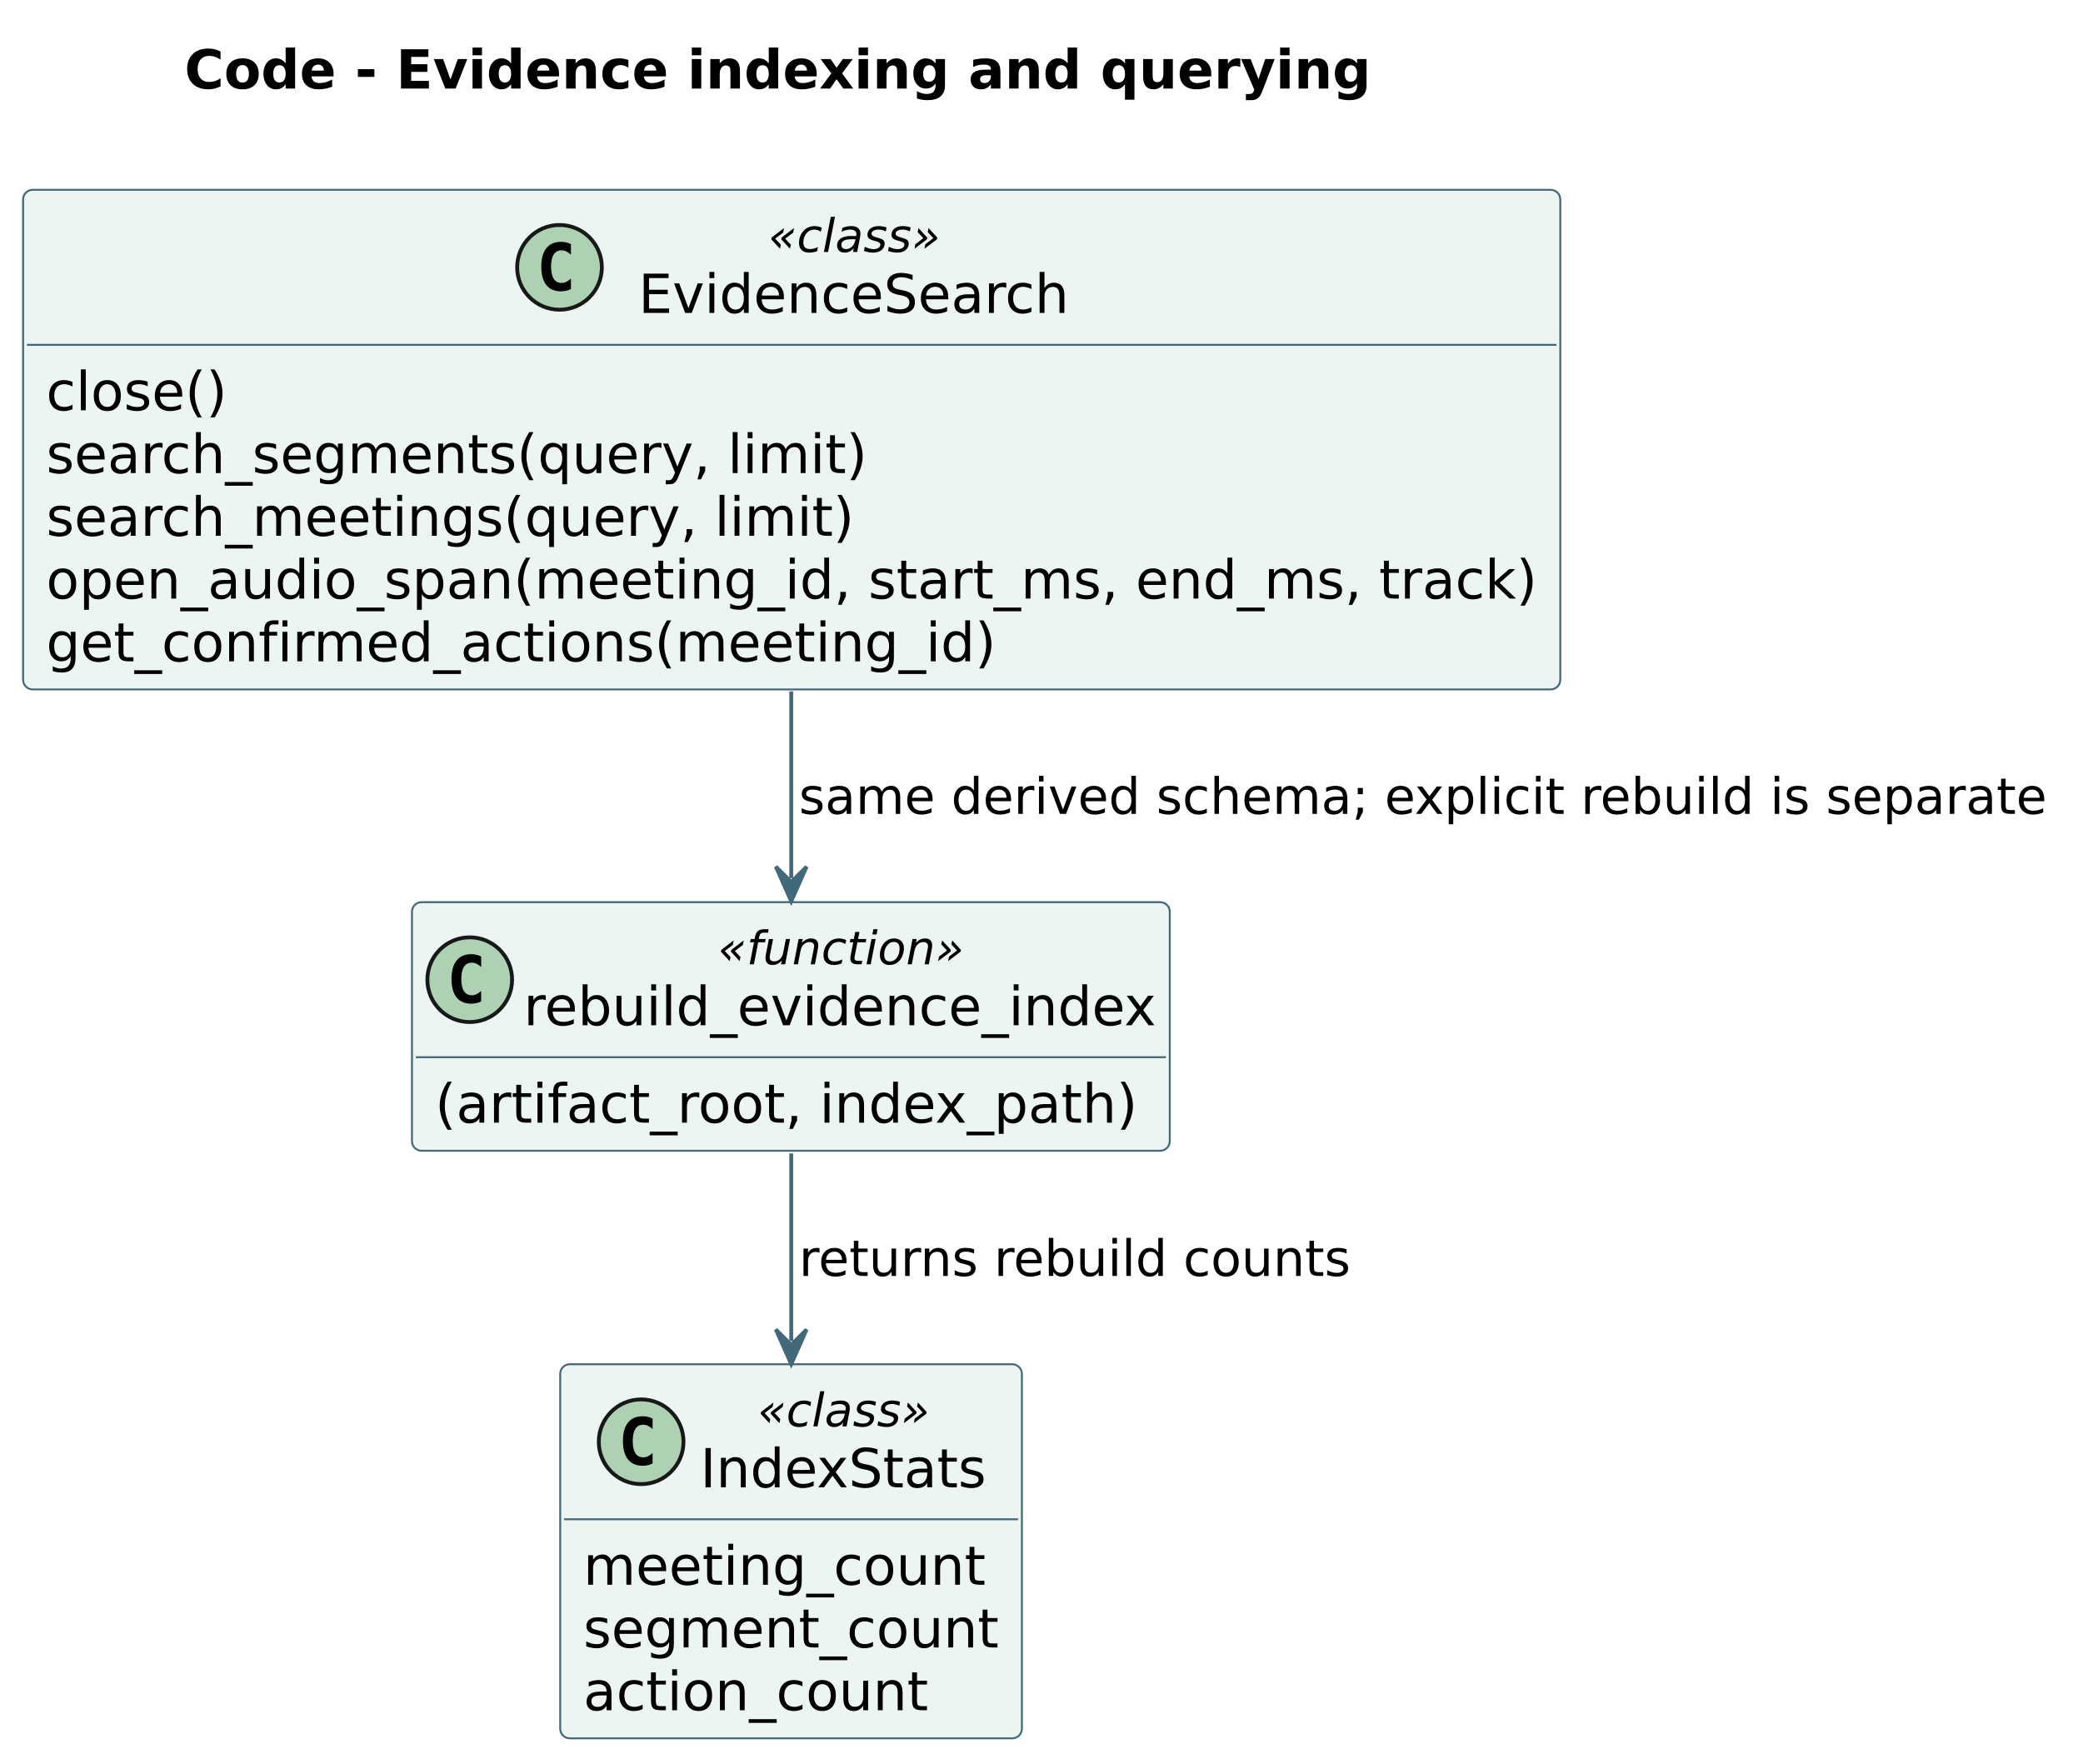
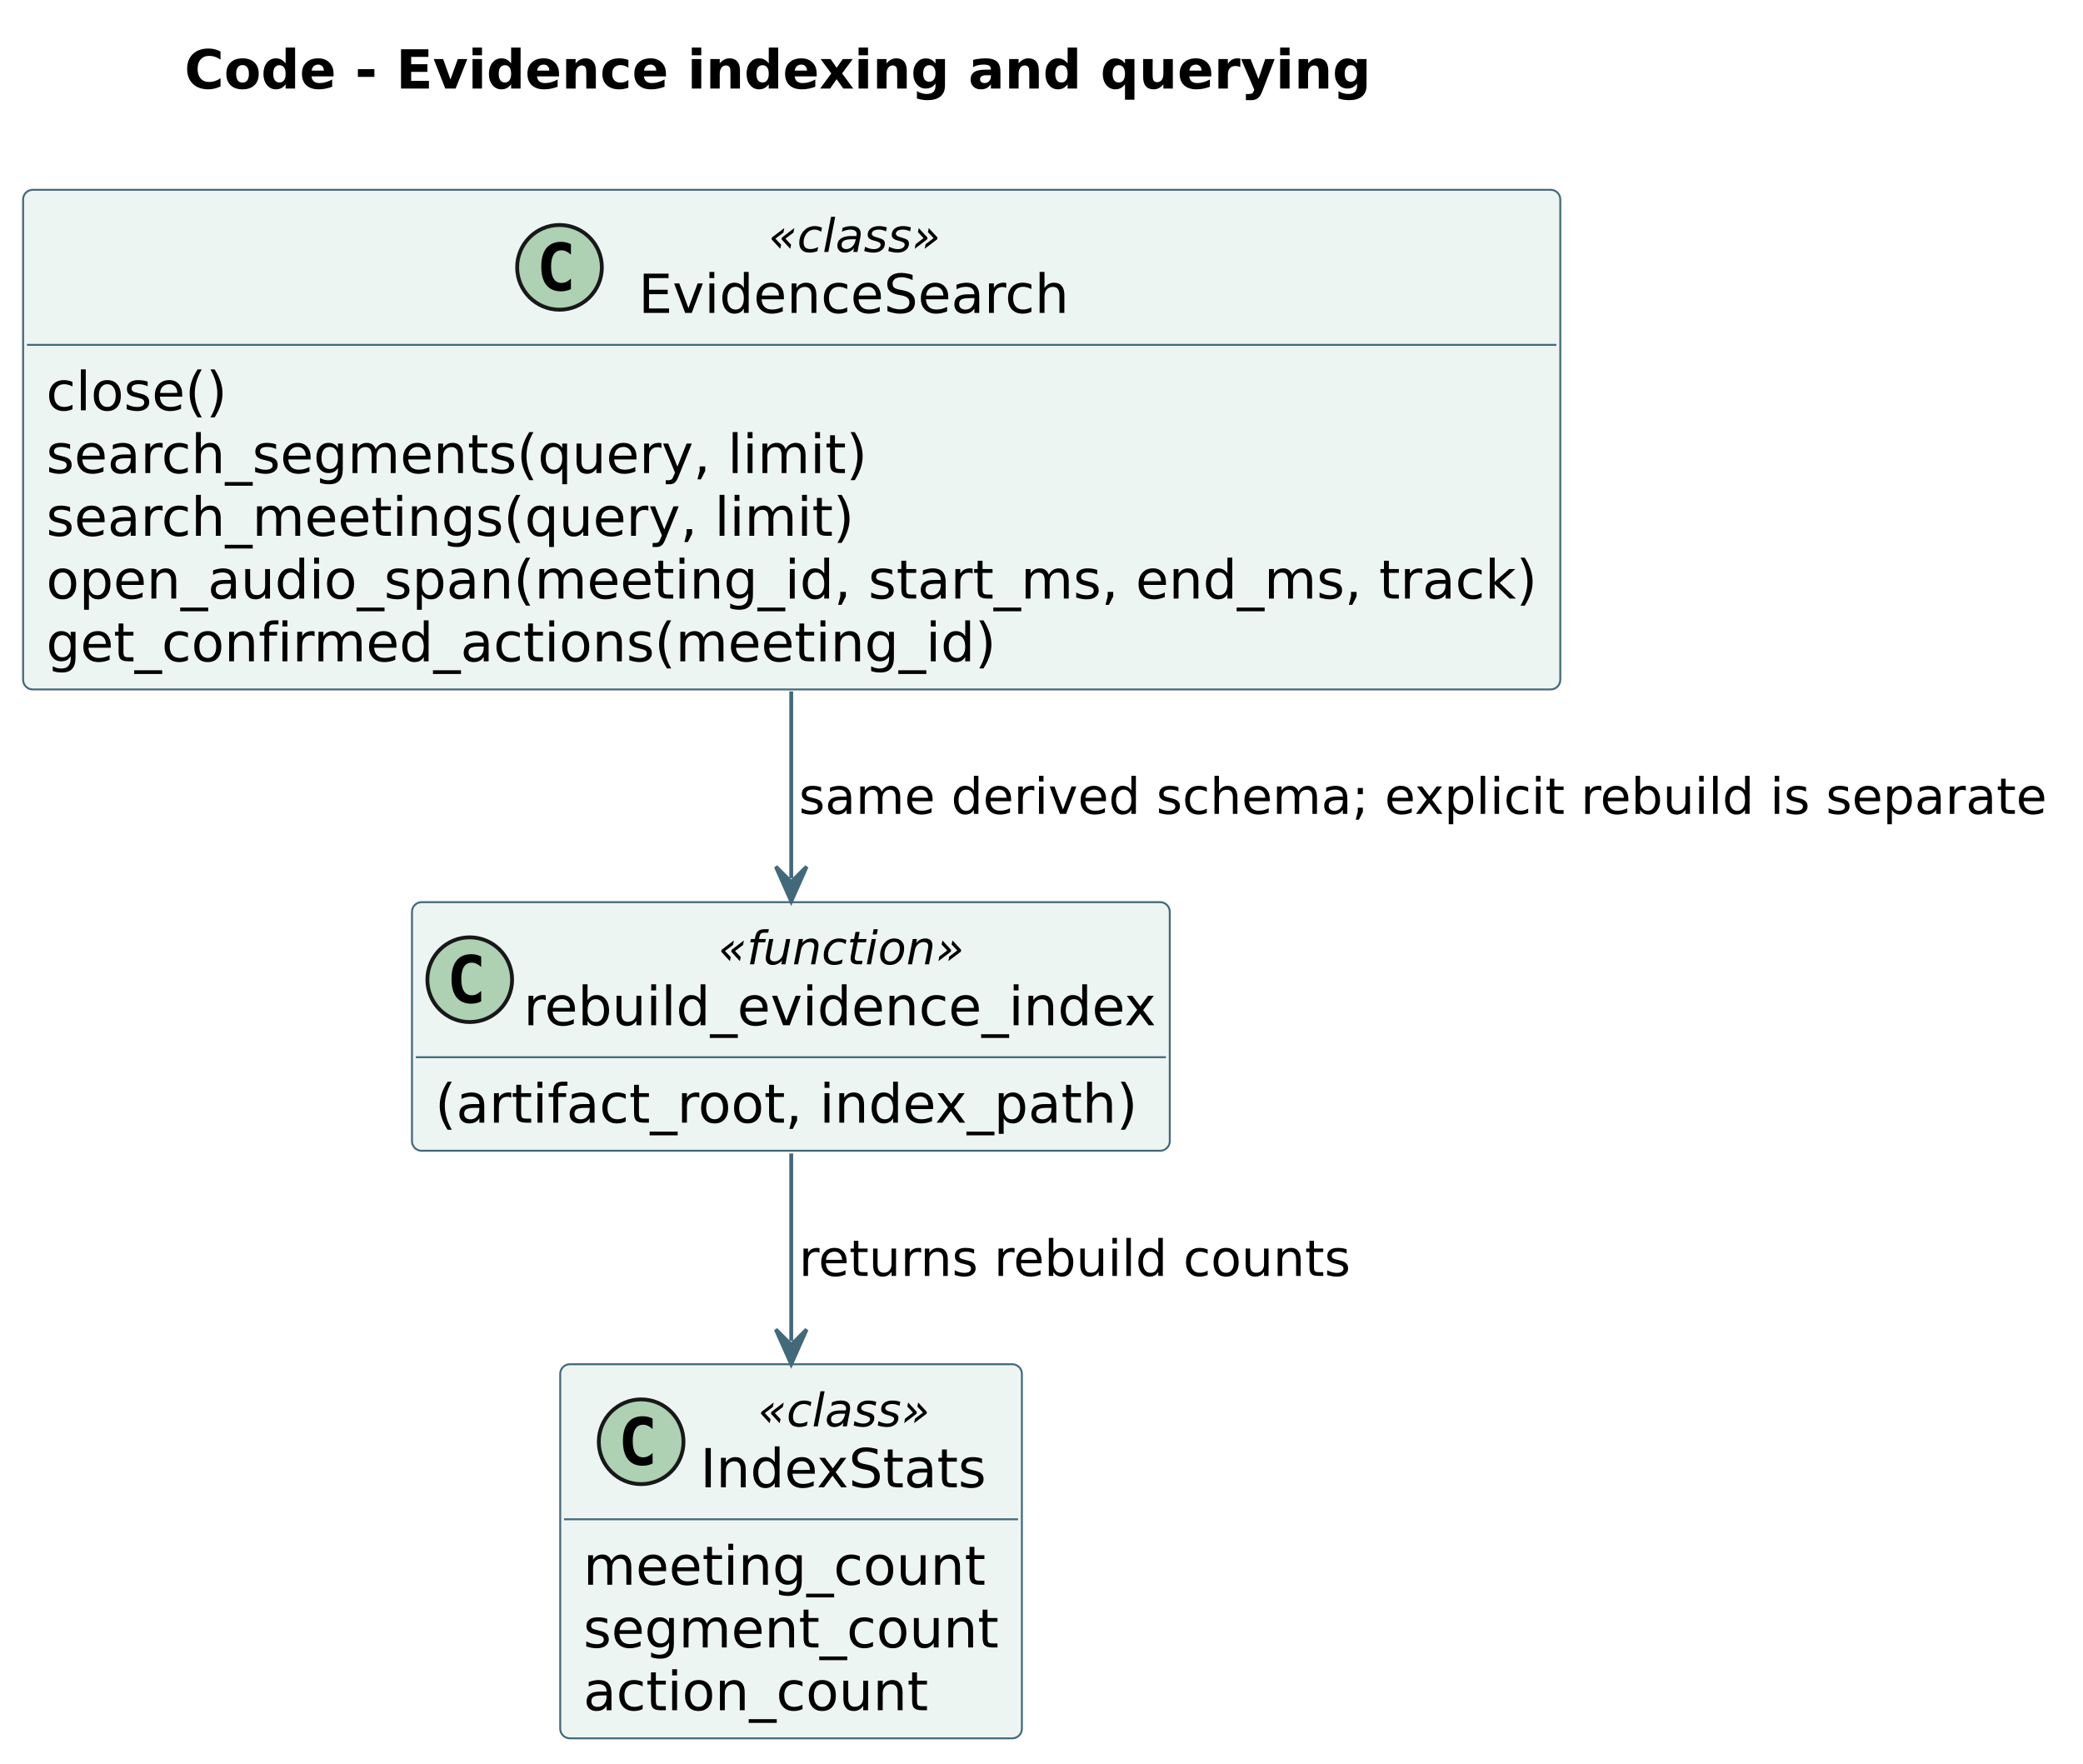
<svg xmlns="http://www.w3.org/2000/svg" xmlns:xlink="http://www.w3.org/1999/xlink" contentStyleType="text/css" data-diagram-type="CLASS" height="458px" preserveAspectRatio="none" style="width:541px;height:458px;background:#FFFFFF;" version="1.1" viewBox="0 0 541 458" width="541px" zoomAndPan="magnify">
  <defs />
  <g>
    <g class="title" data-source-line="9">
      <text fill="#000000" font-family="DejaVu Sans" font-size="14" font-weight="bold" lengthAdjust="spacing" textLength="308.191" x="47.904" y="22.995">Code - Evidence indexing and querying</text>
    </g>
    <g class="entity" data-qualified-name="IndexStats" data-source-line="10" id="ent0002">
      <a href="https://github.com/JasonLn0711/project_aura/blob/main/src/aura/evidence_search.py#L13" target="_top" title="https://github.com/JasonLn0711/project_aura/blob/main/src/aura/evidence_search.py#L13" xlink:actuate="onRequest" xlink:href="https://github.com/JasonLn0711/project_aura/blob/main/src/aura/evidence_search.py#L13" xlink:show="new" xlink:title="https://github.com/JasonLn0711/project_aura/blob/main/src/aura/evidence_search.py#L13" xlink:type="simple">
        <rect fill="#EDF5F3" height="97.156" rx="2.5" ry="2.5" style="stroke:#42697A;stroke-width:0.5;" width="119.905" x="145.5" y="354.297" />
        <ellipse cx="166.521" cy="374.43" fill="#ADD1B2" rx="11" ry="11" style="stroke:#181818;stroke-width:1;" />
        <path d="M169.49,380.07 Q168.912,380.367 168.271,380.508 Q167.63,380.664 166.927,380.664 Q164.427,380.664 163.099,379.023 Q161.787,377.367 161.787,374.242 Q161.787,371.117 163.099,369.461 Q164.427,367.805 166.927,367.805 Q167.63,367.805 168.271,367.961 Q168.927,368.117 169.49,368.414 L169.49,371.133 Q168.865,370.555 168.271,370.289 Q167.677,370.008 167.052,370.008 Q165.708,370.008 165.021,371.086 Q164.333,372.148 164.333,374.242 Q164.333,376.336 165.021,377.414 Q165.708,378.477 167.052,378.477 Q167.677,378.477 168.271,378.211 Q168.865,377.93 169.49,377.352 L169.49,380.07 Z " fill="#000000" />
-         <text fill="#000000" font-family="DejaVu Sans" font-size="12" font-style="italic" lengthAdjust="spacing" textLength="44.602" x="196.821" y="370.435">«class»</text>
+         <text fill="#000000" font-family="DejaVu Sans" font-size="12" font-style="italic" lengthAdjust="spacing" textLength="44.473" x="196.885" y="370.435">«class»</text>
        <text fill="#000000" font-family="DejaVu Sans" font-size="14" lengthAdjust="spacing" textLength="74.525" x="181.859" y="386.261">IndexStats</text>
        <line style="stroke:#42697A;stroke-width:0.5;" x1="146.5" x2="264.405" y1="394.562" y2="394.562" />
        <text fill="#000000" font-family="DejaVu Sans" font-size="14" lengthAdjust="spacing" textLength="104.501" x="151.5" y="411.558">meeting_count</text>
        <text fill="#000000" font-family="DejaVu Sans" font-size="14" lengthAdjust="spacing" textLength="107.905" x="151.5" y="427.854">segment_count</text>
        <text fill="#000000" font-family="DejaVu Sans" font-size="14" lengthAdjust="spacing" textLength="89.592" x="151.5" y="444.151">action_count</text>
      </a>
    </g>
    <g class="entity" data-qualified-name="EvidenceSearch" data-source-line="15" id="ent0003">
      <a href="https://github.com/JasonLn0711/project_aura/blob/main/src/aura/evidence_search.py#L426" target="_top" title="https://github.com/JasonLn0711/project_aura/blob/main/src/aura/evidence_search.py#L426" xlink:actuate="onRequest" xlink:href="https://github.com/JasonLn0711/project_aura/blob/main/src/aura/evidence_search.py#L426" xlink:show="new" xlink:title="https://github.com/JasonLn0711/project_aura/blob/main/src/aura/evidence_search.py#L426" xlink:type="simple">
        <rect fill="#EDF5F3" height="129.75" rx="2.5" ry="2.5" style="stroke:#42697A;stroke-width:0.5;" width="399.242" x="6" y="49.297" />
        <ellipse cx="145.316" cy="69.43" fill="#ADD1B2" rx="11" ry="11" style="stroke:#181818;stroke-width:1;" />
        <path d="M148.285,75.07 Q147.707,75.367 147.066,75.508 Q146.426,75.664 145.723,75.664 Q143.223,75.664 141.894,74.023 Q140.582,72.367 140.582,69.242 Q140.582,66.117 141.894,64.461 Q143.223,62.805 145.723,62.805 Q146.426,62.805 147.066,62.961 Q147.723,63.117 148.285,63.414 L148.285,66.133 Q147.66,65.555 147.066,65.289 Q146.473,65.008 145.848,65.008 Q144.504,65.008 143.816,66.086 Q143.129,67.148 143.129,69.242 Q143.129,71.336 143.816,72.414 Q144.504,73.477 145.848,73.477 Q146.473,73.477 147.066,73.211 Q147.66,72.93 148.285,72.352 L148.285,75.07 Z " fill="#000000" />
-         <text fill="#000000" font-family="DejaVu Sans" font-size="12" font-style="italic" lengthAdjust="spacing" textLength="44.602" x="199.57" y="65.436">«class»</text>
+         <text fill="#000000" font-family="DejaVu Sans" font-size="12" font-style="italic" lengthAdjust="spacing" textLength="44.473" x="199.635" y="65.436">«class»</text>
        <text fill="#000000" font-family="DejaVu Sans" font-size="14" lengthAdjust="spacing" textLength="112.109" x="165.816" y="81.261">EvidenceSearch</text>
        <line style="stroke:#42697A;stroke-width:0.5;" x1="7" x2="404.242" y1="89.562" y2="89.562" />
        <text fill="#000000" font-family="DejaVu Sans" font-size="14" lengthAdjust="spacing" textLength="46.983" x="12" y="106.558">close()</text>
        <text fill="#000000" font-family="DejaVu Sans" font-size="14" lengthAdjust="spacing" textLength="213.548" x="12" y="122.855">search_segments(query, limit)</text>
        <text fill="#000000" font-family="DejaVu Sans" font-size="14" lengthAdjust="spacing" textLength="210.144" x="12" y="139.151">search_meetings(query, limit)</text>
        <text fill="#000000" font-family="DejaVu Sans" font-size="14" lengthAdjust="spacing" textLength="387.242" x="12" y="155.448">open_audio_span(meeting_id, start_ms, end_ms, track)</text>
        <text fill="#000000" font-family="DejaVu Sans" font-size="14" lengthAdjust="spacing" textLength="246.928" x="12" y="171.745">get_confirmed_actions(meeting_id)</text>
      </a>
    </g>
    <g class="entity" data-qualified-name="rebuild_evidence_index" data-source-line="22" id="ent0004">
      <a href="https://github.com/JasonLn0711/project_aura/blob/main/src/aura/evidence_search.py#L174" target="_top" title="https://github.com/JasonLn0711/project_aura/blob/main/src/aura/evidence_search.py#L174" xlink:actuate="onRequest" xlink:href="https://github.com/JasonLn0711/project_aura/blob/main/src/aura/evidence_search.py#L174" xlink:show="new" xlink:title="https://github.com/JasonLn0711/project_aura/blob/main/src/aura/evidence_search.py#L174" xlink:type="simple">
        <rect fill="#EDF5F3" height="64.562" rx="2.5" ry="2.5" style="stroke:#42697A;stroke-width:0.5;" width="196.815" x="107" y="234.297" />
        <ellipse cx="122" cy="254.43" fill="#ADD1B2" rx="11" ry="11" style="stroke:#181818;stroke-width:1;" />
        <path d="M124.969,260.07 Q124.391,260.367 123.75,260.508 Q123.109,260.664 122.406,260.664 Q119.906,260.664 118.578,259.023 Q117.266,257.367 117.266,254.242 Q117.266,251.117 118.578,249.461 Q119.906,247.805 122.406,247.805 Q123.109,247.805 123.75,247.961 Q124.406,248.117 124.969,248.414 L124.969,251.133 Q124.344,250.555 123.75,250.289 Q123.156,250.008 122.531,250.008 Q121.188,250.008 120.5,251.086 Q119.812,252.148 119.812,254.242 Q119.812,256.336 120.5,257.414 Q121.188,258.477 122.531,258.477 Q123.156,258.477 123.75,258.211 Q124.344,257.93 124.969,257.352 L124.969,260.07 Z " fill="#000000" />
-         <text fill="#000000" font-family="DejaVu Sans" font-size="12" font-style="italic" lengthAdjust="spacing" textLength="63.832" x="186.491" y="250.435">«function»</text>
+         <text fill="#000000" font-family="DejaVu Sans" font-size="12" font-style="italic" lengthAdjust="spacing" textLength="63.703" x="186.556" y="250.435">«function»</text>
        <text fill="#000000" font-family="DejaVu Sans" font-size="14" lengthAdjust="spacing" textLength="164.815" x="136" y="266.261">rebuild_evidence_index</text>
        <line style="stroke:#42697A;stroke-width:0.5;" x1="108" x2="302.815" y1="274.562" y2="274.562" />
        <text fill="#000000" font-family="DejaVu Sans" font-size="14" lengthAdjust="spacing" textLength="182.984" x="113" y="291.558">(artifact_root, index_path)</text>
      </a>
    </g>
    <g class="link" data-entity-1="ent0004" data-entity-2="ent0002" data-link-type="dependency" id="lnk5">
      <polygon fill="#42697A" points="205.5,354.266,209.5,345.266,205.5,349.266,201.5,345.266,205.5,354.266" style="stroke:#42697A;stroke-width:1;" />
      <path d="M205.5,299.553 C205.5,315.883 205.5,330.118 205.5,348.266" fill="none" style="stroke:#42697A;stroke-width:1;" />
      <text fill="#000000" font-family="DejaVu Sans" font-size="13" lengthAdjust="spacing" textLength="144.06" x="207.5" y="331.364">returns rebuild counts</text>
    </g>
    <g class="link" data-entity-1="ent0003" data-entity-2="ent0004" data-link-type="dependency" id="lnk6">
      <polygon fill="#42697A" points="205.5,234.072,209.5,225.072,205.5,229.072,201.5,225.072,205.5,234.072" style="stroke:#42697A;stroke-width:1;" />
      <path d="M205.5,179.559 C205.5,198.414 205.5,212.209 205.5,228.072" fill="none" style="stroke:#42697A;stroke-width:1;" />
      <text fill="#000000" font-family="DejaVu Sans" font-size="13" lengthAdjust="spacing" textLength="324.625" x="207.5" y="211.364">same derived schema; explicit rebuild is separate</text>
    </g>
  </g>
</svg>
